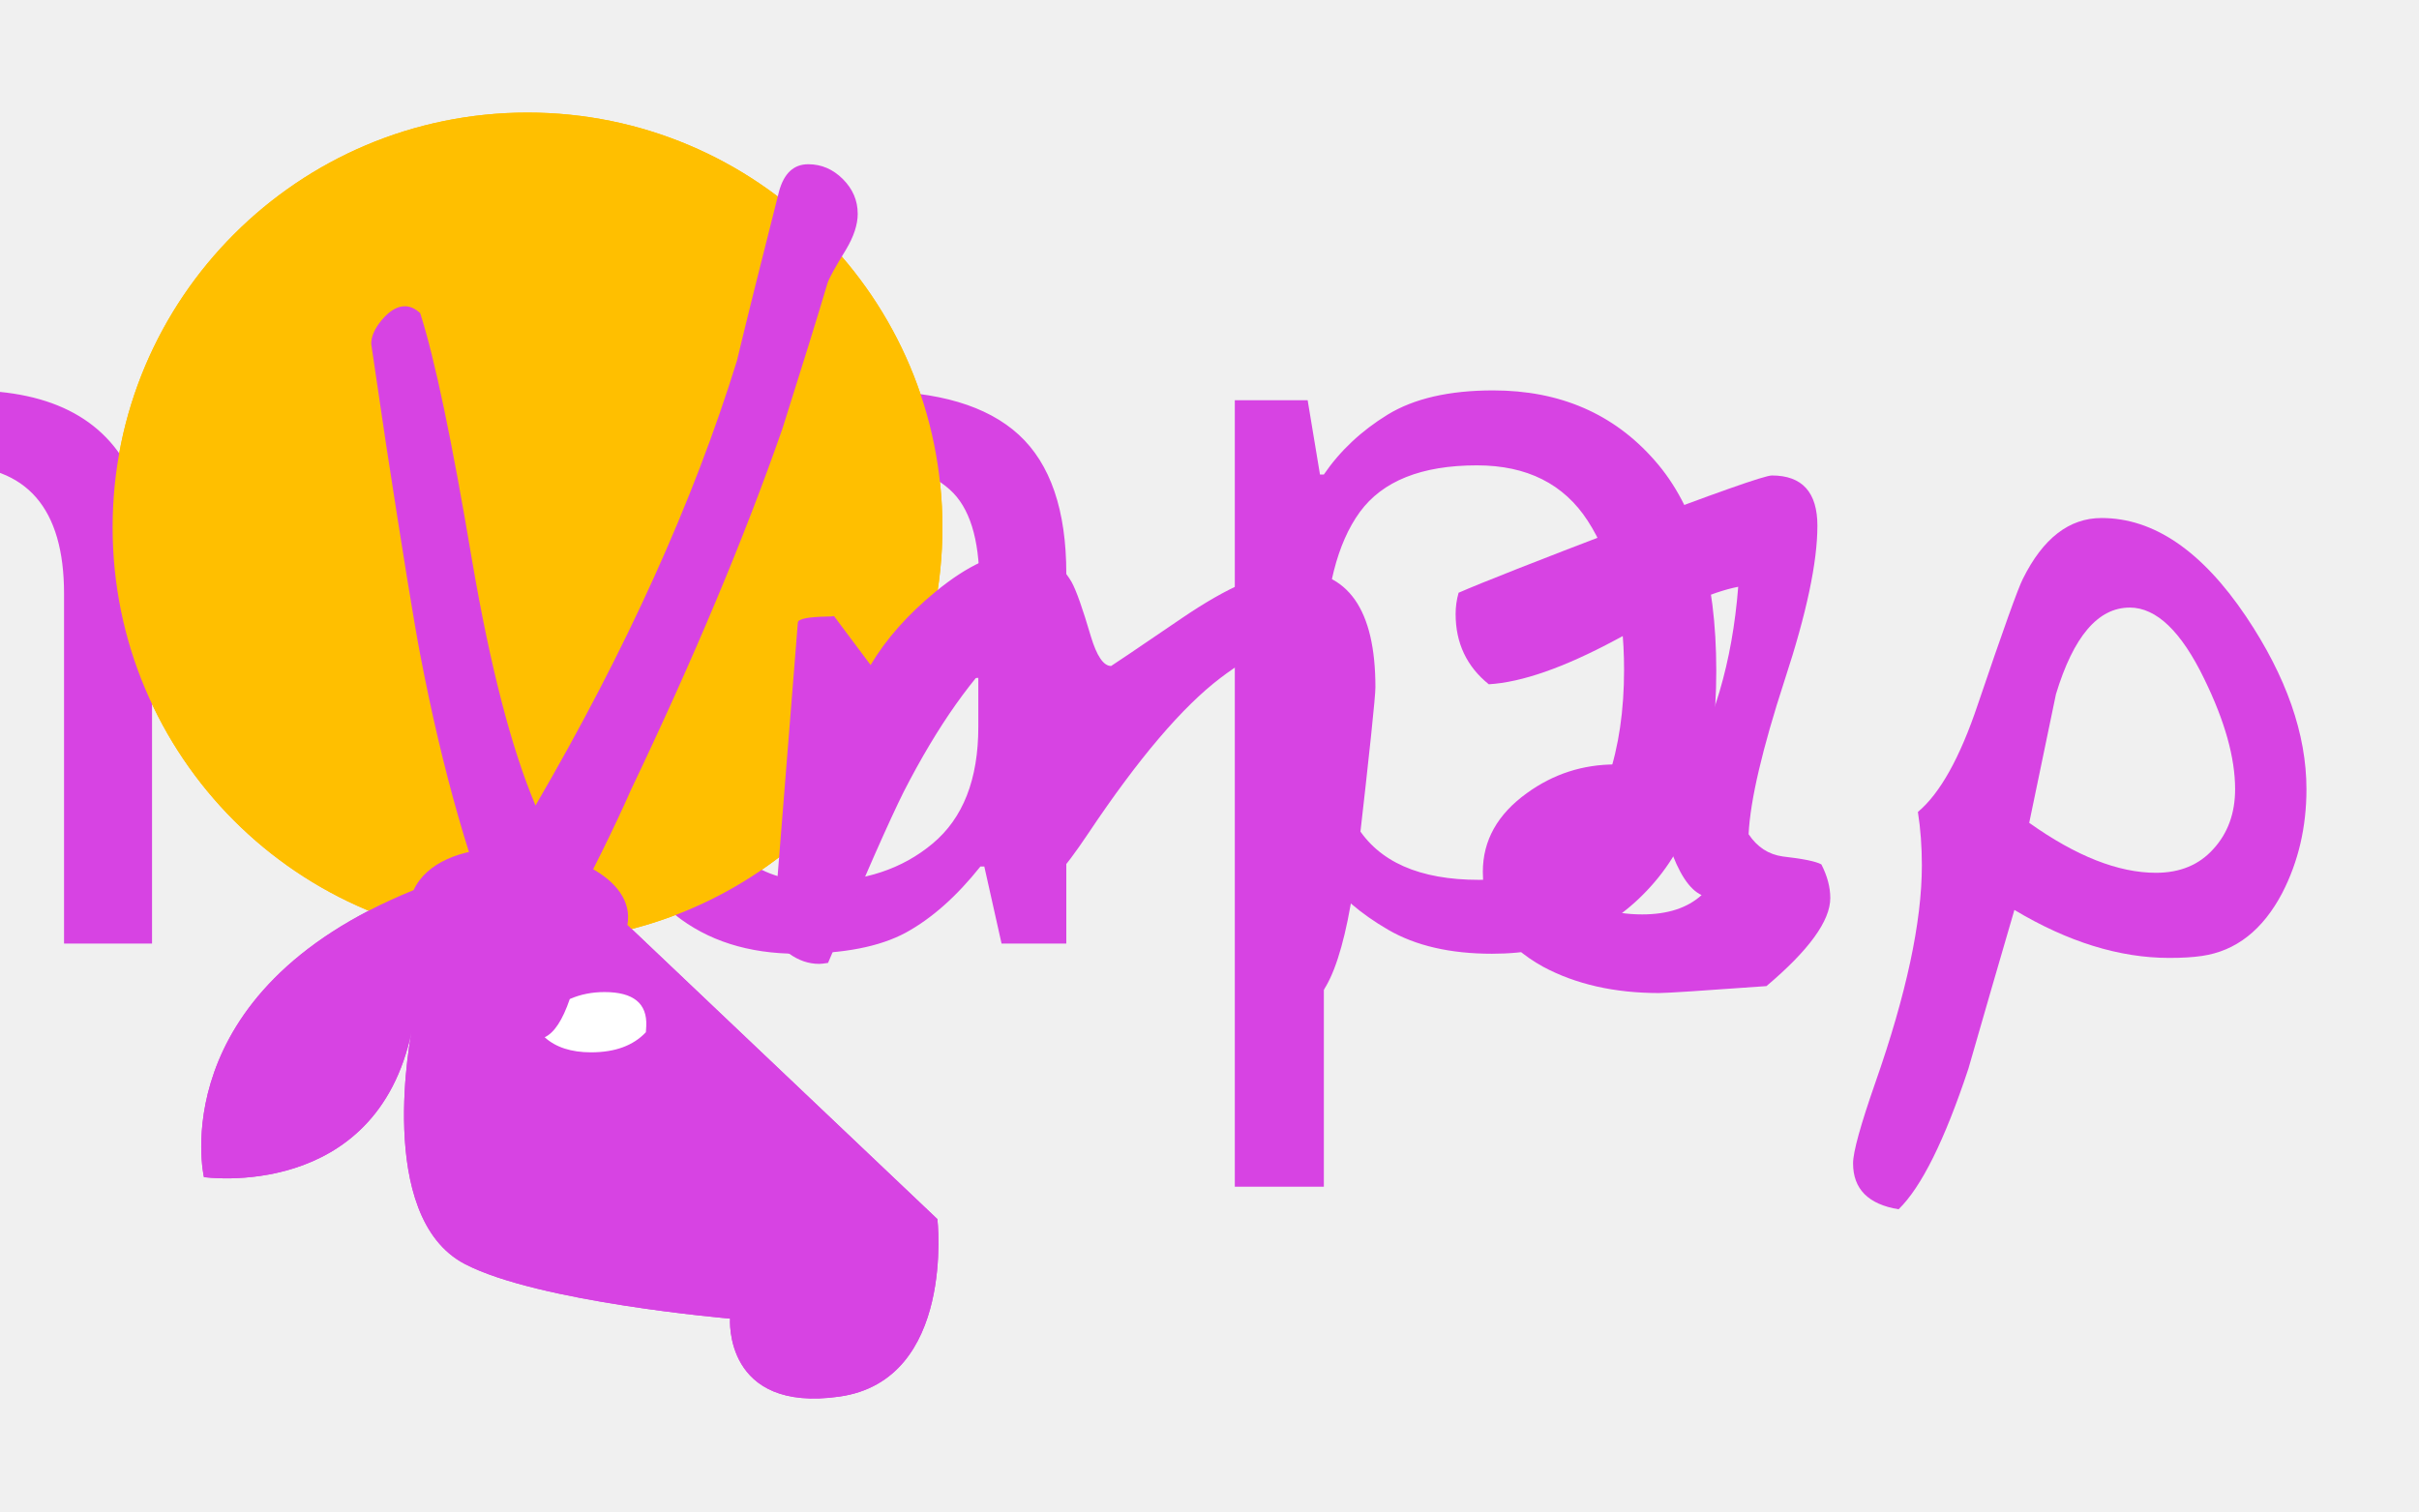
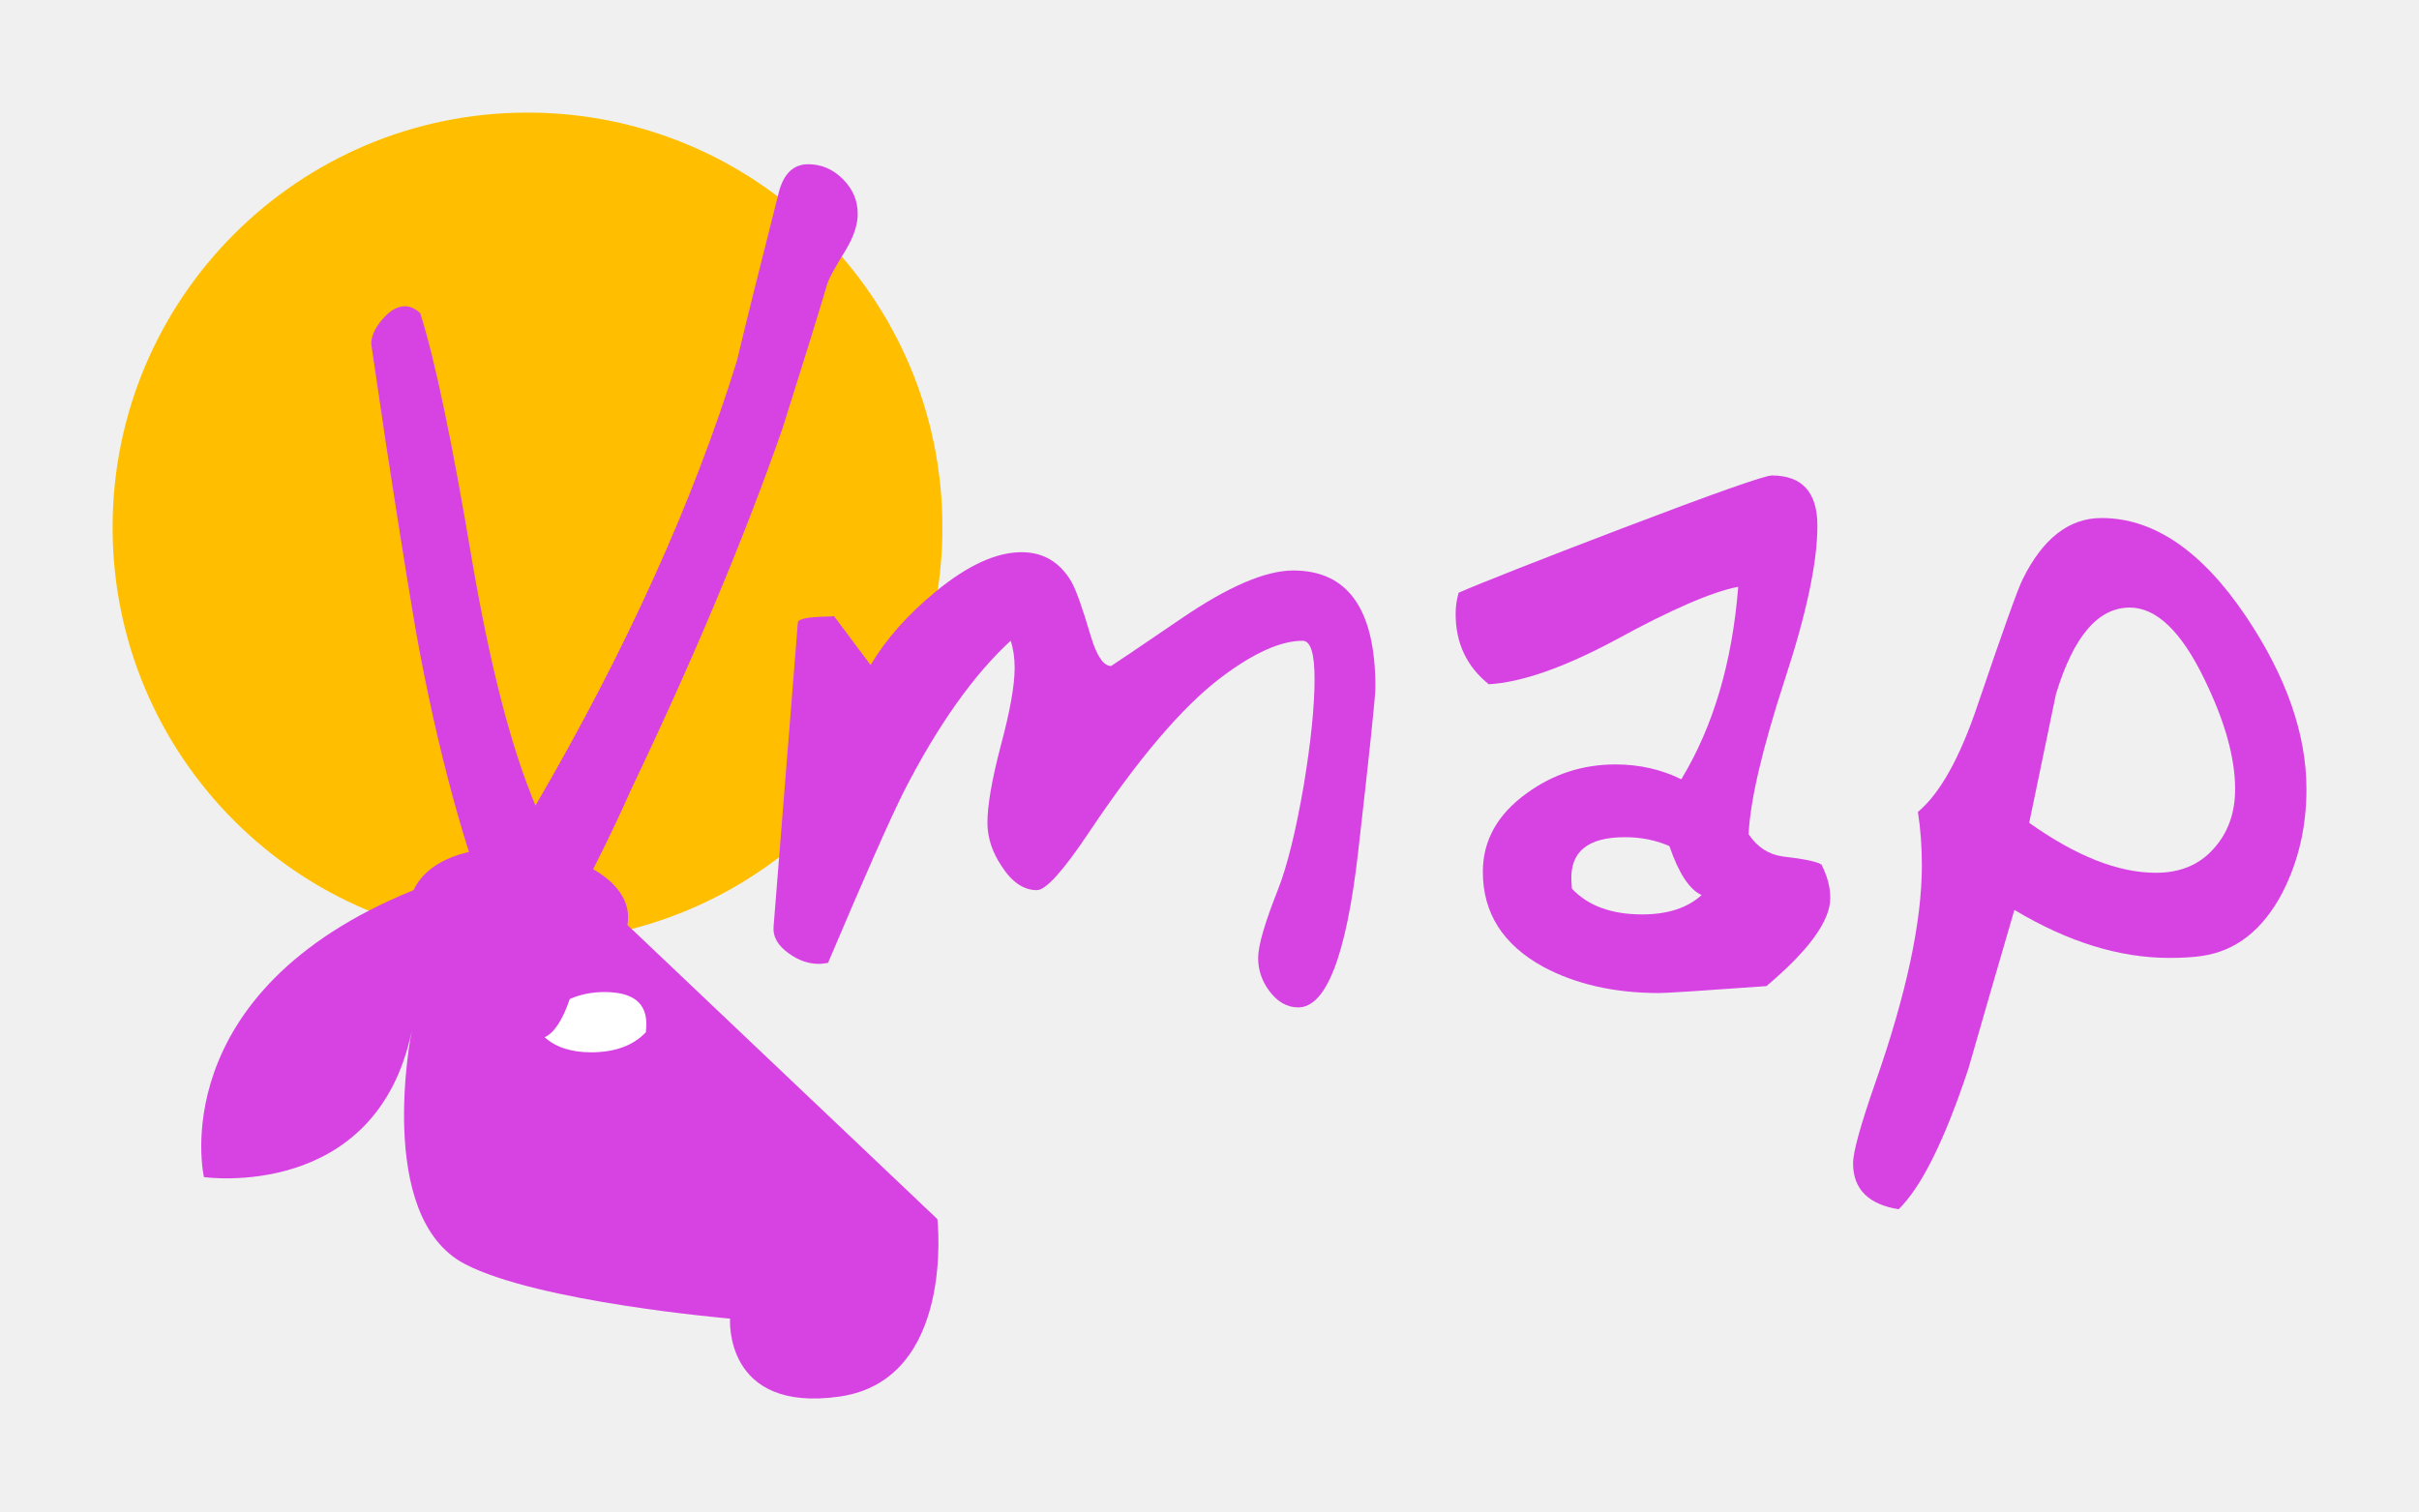
<svg xmlns="http://www.w3.org/2000/svg" width="107.393" height="67.103" viewBox="0 0 107.393 67.103" id="svg5591" version="1.1">
  <defs id="defs5593" />
  <g id="layer1" transform="translate(-385.9426,-485.8325)">
    <g transform="translate(593.9149,79.21979)" id="g4809">
-       <circle style="opacity:1;fill:#ffbf00;fill-opacity:1;stroke:none;stroke-width:1;stroke-linecap:butt;stroke-linejoin:miter;stroke-miterlimit:4;stroke-dasharray:none;stroke-dashoffset:0;stroke-opacity:1" id="circle4811" cx="-184.553" cy="430.032" r="18.42" />
-       <text id="text4813" y="448.513" x="-149.129" style="font-style:normal;font-variant:normal;font-weight:normal;font-stretch:normal;font-size:45px;line-height:125%;font-family:'Domestic Manners';-inkscape-font-specification:'Domestic Manners';text-align:center;letter-spacing:0px;word-spacing:0px;text-anchor:middle;fill:#d743e3;fill-opacity:1;stroke:none;stroke-width:1px;stroke-linecap:butt;stroke-linejoin:miter;stroke-opacity:1" xml:space="preserve">
-         <tspan y="448.513" x="-149.129" id="tspan4815">Vmap</tspan>
-       </text>
+       <path style="opacity:1;fill:#ffbf00;fill-opacity:1;stroke:none;stroke-width:1;stroke-linecap:butt;stroke-linejoin:miter;stroke-miterlimit:4;stroke-dasharray:none;stroke-dashoffset:0;stroke-opacity:1" d="m -166.133,430.032 a 18.42,18.42 0 0 1 -18.42,18.42 18.42,18.42 0 0 1 -18.42,-18.42 18.42,18.42 0 0 1 18.42,-18.42 18.42,18.42 0 0 1 18.42,18.42 z" id="circle4811" />
+       <path id="path5342" style="font-style:normal;font-variant:normal;font-weight:normal;font-stretch:normal;font-size:medium;line-height:125%;font-family:'Domestic Manners';-inkscape-font-specification:'Domestic Manners';text-align:center;letter-spacing:0px;word-spacing:0px;text-anchor:middle;fill:#d743e3;fill-opacity:1;stroke:none;stroke-width:1px;stroke-linecap:butt;stroke-linejoin:miter;stroke-opacity:1" d="m -169.893,416.103 q 0,0.725 -0.527,1.604 -0.703,1.143 -0.813,1.472 -0.637,2.153 -2,6.46 -2.527,7.251 -6.724,16.04 -1.099,2.505 -3.164,6.394 -0.593,0.879 -1.846,0.879 -0.308,0 -0.571,-0.088 -2.285,-5.383 -3.779,-13.184 -0.417,-2.175 -1.516,-9.338 -0.659,-4.417 -0.659,-4.46 0,-0.505 0.483,-1.077 0.505,-0.593 1.011,-0.593 0.352,0 0.681,0.308 0.967,3.01 2.307,11.008 1.208,7.053 2.812,10.854 6.042,-10.371 8.943,-19.753 0.593,-2.483 1.868,-7.515 0.33,-1.208 1.296,-1.208 0.879,0 1.538,0.659 0.659,0.659 0.659,1.538 z" />
+       <path id="path5344" style="font-style:normal;font-variant:normal;font-weight:normal;font-stretch:normal;font-size:medium;line-height:125%;font-family:'Domestic Manners';-inkscape-font-specification:'Domestic Manners';text-align:center;letter-spacing:0px;word-spacing:0px;text-anchor:middle;fill:#d743e3;fill-opacity:1;stroke:none;stroke-width:1px;stroke-linecap:butt;stroke-linejoin:miter;stroke-opacity:1" d="m -158.643,436.186 q 0.022,0 3.12,-2.109 3.12,-2.131 4.966,-2.131 3.647,0 3.647,5.186 0,0.615 -0.769,7.339 -0.791,6.877 -2.659,6.877 -0.747,0 -1.296,-0.747 -0.483,-0.659 -0.483,-1.45 0,-0.813 0.879,-3.032 0.615,-1.56 1.143,-4.614 0.483,-2.922 0.483,-4.746 0,-1.692 -0.527,-1.692 -1.472,0 -3.647,1.648 -2.549,1.934 -5.867,6.899 -1.692,2.527 -2.285,2.527 -0.879,0 -1.56,-1.055 -0.637,-0.945 -0.637,-1.934 0,-1.165 0.593,-3.428 0.615,-2.285 0.615,-3.45 0,-0.681 -0.176,-1.208 -2.483,2.285 -4.746,6.702 -0.923,1.846 -3.362,7.603 -0.264,0.044 -0.396,0.044 -0.703,0 -1.34,-0.461 -0.747,-0.527 -0.681,-1.208 l 1.077,-13.491 q 0.022,-0.242 1.318,-0.264 0.22,0 0.286,-0.022 l 1.626,2.175 q 1.033,-1.736 2.878,-3.252 2.131,-1.758 3.823,-1.758 1.45,0 2.219,1.318 0.308,0.549 0.857,2.417 0.396,1.318 0.901,1.318 z" />
+       <path id="path5346" style="font-style:normal;font-variant:normal;font-weight:normal;font-stretch:normal;font-size:medium;line-height:125%;font-family:'Domestic Manners';-inkscape-font-specification:'Domestic Manners';text-align:center;letter-spacing:0px;word-spacing:0px;text-anchor:middle;fill:#d743e3;fill-opacity:1;stroke:none;stroke-width:1px;stroke-linecap:butt;stroke-linejoin:miter;stroke-opacity:1" d="m -127.288,429.968 q 0,2.417 -1.45,6.833 -1.494,4.592 -1.604,6.855 0.571,0.857 1.516,0.989 1.362,0.154 1.714,0.352 0.396,0.769 0.396,1.494 0,1.516 -2.834,3.911 -4.263,0.308 -4.768,0.308 -2.966,0 -5.142,-1.165 -2.681,-1.472 -2.681,-4.219 0,-2.087 1.956,-3.494 1.758,-1.274 3.933,-1.274 1.582,0 2.922,0.659 2.131,-3.516 2.527,-8.547 -1.736,0.33 -5.471,2.373 -3.406,1.824 -5.603,1.956 -1.472,-1.187 -1.472,-3.12 0,-0.483 0.132,-0.945 1.56,-0.681 7.251,-2.856 6.174,-2.351 6.658,-2.351 2.021,0 2.021,2.241 z m -5.142,16.392 q -0.813,-0.374 -1.428,-2.175 -0.901,-0.396 -1.978,-0.396 -2.461,0 -2.373,1.934 l 0.022,0.352 q 1.077,1.143 3.12,1.143 1.692,0 2.637,-0.857 z" />
+       <path id="path5348" style="font-style:normal;font-variant:normal;font-weight:normal;font-stretch:normal;font-size:medium;line-height:125%;font-family:'Domestic Manners';-inkscape-font-specification:'Domestic Manners';text-align:center;letter-spacing:0px;word-spacing:0px;text-anchor:middle;fill:#d743e3;fill-opacity:1;stroke:none;stroke-width:1px;stroke-linecap:butt;stroke-linejoin:miter;stroke-opacity:1" d="m -111.665,449.15 q -3.318,0 -6.877,-2.131 -1.033,3.538 -2.043,7.053 -1.582,4.768 -3.098,6.24 -2.021,-0.33 -2.021,-2.043 0,-0.747 0.989,-3.582 2.065,-5.889 2.065,-9.646 0,-1.252 -0.176,-2.373 1.472,-1.23 2.659,-4.768 1.692,-4.988 2,-5.581 1.34,-2.703 3.494,-2.703 3.472,0 6.416,4.373 2.681,3.999 2.681,7.668 0,2.527 -1.077,4.614 -1.296,2.461 -3.56,2.791 -0.593,0.088 -1.45,0.088 z m -1.758,-15.557 q -2.109,0 -3.274,3.845 -0.593,2.856 -1.187,5.713 3.12,2.219 5.625,2.219 1.604,0 2.549,-1.055 0.967,-1.055 0.967,-2.659 0,-2.087 -1.362,-4.878 -1.538,-3.186 -3.318,-3.186 z" />
      <path style="fill:#d743e3;fill-opacity:1;fill-rule:evenodd;stroke:none;stroke-width:1px;stroke-linecap:butt;stroke-linejoin:miter;stroke-opacity:1" d="m -185.767,444.276 c -1.698,0.048 -3.263,0.618 -3.843,1.863 -11.189,4.544 -9.309,12.744 -9.309,12.744 0,0 7.644,1.1 9.224,-6.483 0,0 -1.658,8.232 2.35,10.337 3.245,1.704 11.784,2.43 11.784,2.43 0,0 -0.294,4.199 4.861,3.462 5.155,-0.736 4.344,-7.88 4.344,-7.88 l -13.762,-13.063 c 0.381,-2.117 -2.819,-3.489 -5.649,-3.41 z" id="path4831" />
-       <g style="font-style:normal;font-variant:normal;font-weight:normal;font-stretch:normal;font-size:45px;line-height:125%;font-family:'Domestic Manners';-inkscape-font-specification:'Domestic Manners';text-align:center;letter-spacing:0px;word-spacing:0px;text-anchor:middle;fill:#000000;fill-opacity:1;stroke:none;stroke-width:1px;stroke-linecap:butt;stroke-linejoin:miter;stroke-opacity:1" id="text4898" transform="matrix(-0.7803886,0,0,0.7803886,-320.273,94.35582)">
-         <path d="m -174.89,459.152 c -0.542,-0.249 -1.018,-0.974 -1.428,-2.175 -0.601,-0.264 -1.26,-0.396 -1.978,-0.396 -1.641,0 -2.432,0.645 -2.373,1.934 l 0.022,0.352 c 0.718,0.762 1.758,1.143 3.12,1.143 1.128,0 2.007,-0.286 2.637,-0.857 z" id="path4903" style="fill:#ffffff" />
-       </g>
-     </g>
-     <g id="g5617" transform="translate(593.9149,79.21979)">
-       <circle r="18.42" cy="430.032" cx="-184.553" id="circle5619" style="opacity:1;fill:#ffbf00;fill-opacity:1;stroke:none;stroke-width:1;stroke-linecap:butt;stroke-linejoin:miter;stroke-miterlimit:4;stroke-dasharray:none;stroke-dashoffset:0;stroke-opacity:1" />
-       <g style="font-style:normal;font-variant:normal;font-weight:normal;font-stretch:normal;font-size:45px;line-height:125%;font-family:'Domestic Manners';-inkscape-font-specification:'Domestic Manners';text-align:center;letter-spacing:0px;word-spacing:0px;text-anchor:middle;fill:#d743e3;fill-opacity:1;stroke:none;stroke-width:1px;stroke-linecap:butt;stroke-linejoin:miter;stroke-opacity:1" id="text5621">
-         <path d="m -169.893,416.103 q 0,0.725 -0.527,1.604 -0.703,1.143 -0.813,1.472 -0.637,2.153 -2,6.46 -2.527,7.251 -6.724,16.04 -1.099,2.505 -3.164,6.394 -0.593,0.879 -1.846,0.879 -0.308,0 -0.571,-0.088 -2.285,-5.383 -3.779,-13.184 -0.417,-2.175 -1.516,-9.338 -0.659,-4.417 -0.659,-4.46 0,-0.505 0.483,-1.077 0.505,-0.593 1.011,-0.593 0.352,0 0.681,0.308 0.967,3.01 2.307,11.008 1.208,7.053 2.812,10.854 6.042,-10.371 8.943,-19.753 0.593,-2.483 1.868,-7.515 0.33,-1.208 1.296,-1.208 0.879,0 1.538,0.659 0.659,0.659 0.659,1.538 z" style="" id="path3348" />
-         <path d="m -158.643,436.186 q 0.022,0 3.12,-2.109 3.12,-2.131 4.966,-2.131 3.647,0 3.647,5.186 0,0.615 -0.769,7.339 -0.791,6.877 -2.659,6.877 -0.747,0 -1.296,-0.747 -0.483,-0.659 -0.483,-1.45 0,-0.813 0.879,-3.032 0.615,-1.56 1.143,-4.614 0.483,-2.922 0.483,-4.746 0,-1.692 -0.527,-1.692 -1.472,0 -3.647,1.648 -2.549,1.934 -5.867,6.899 -1.692,2.527 -2.285,2.527 -0.879,0 -1.56,-1.055 -0.637,-0.945 -0.637,-1.934 0,-1.165 0.593,-3.428 0.615,-2.285 0.615,-3.45 0,-0.681 -0.176,-1.208 -2.483,2.285 -4.746,6.702 -0.923,1.846 -3.362,7.603 -0.264,0.044 -0.396,0.044 -0.703,0 -1.34,-0.461 -0.747,-0.527 -0.681,-1.208 l 1.077,-13.491 q 0.022,-0.242 1.318,-0.264 0.22,0 0.286,-0.022 l 1.626,2.175 q 1.033,-1.736 2.878,-3.252 2.131,-1.758 3.823,-1.758 1.45,0 2.219,1.318 0.308,0.549 0.857,2.417 0.396,1.318 0.901,1.318 z" style="" id="path3350" />
-         <path d="m -127.288,429.968 q 0,2.417 -1.45,6.833 -1.494,4.592 -1.604,6.855 0.571,0.857 1.516,0.989 1.362,0.154 1.714,0.352 0.396,0.769 0.396,1.494 0,1.516 -2.834,3.911 -4.263,0.308 -4.768,0.308 -2.966,0 -5.142,-1.165 -2.681,-1.472 -2.681,-4.219 0,-2.087 1.956,-3.494 1.758,-1.274 3.933,-1.274 1.582,0 2.922,0.659 2.131,-3.516 2.527,-8.547 -1.736,0.33 -5.471,2.373 -3.406,1.824 -5.603,1.956 -1.472,-1.187 -1.472,-3.12 0,-0.483 0.132,-0.945 1.56,-0.681 7.251,-2.856 6.174,-2.351 6.658,-2.351 2.021,0 2.021,2.241 z m -5.142,16.392 q -0.813,-0.374 -1.428,-2.175 -0.901,-0.396 -1.978,-0.396 -2.461,0 -2.373,1.934 l 0.022,0.352 q 1.077,1.143 3.12,1.143 1.692,0 2.637,-0.857 z" style="" id="path3352" />
-         <path d="m -111.665,449.15 q -3.318,0 -6.877,-2.131 -1.033,3.538 -2.043,7.053 -1.582,4.768 -3.098,6.24 -2.021,-0.33 -2.021,-2.043 0,-0.747 0.989,-3.582 2.065,-5.889 2.065,-9.646 0,-1.252 -0.176,-2.373 1.472,-1.23 2.659,-4.768 1.692,-4.988 2,-5.581 1.34,-2.703 3.494,-2.703 3.472,0 6.416,4.373 2.681,3.999 2.681,7.668 0,2.527 -1.077,4.614 -1.296,2.461 -3.56,2.791 -0.593,0.088 -1.45,0.088 z m -1.758,-15.557 q -2.109,0 -3.274,3.845 -0.593,2.856 -1.187,5.713 3.12,2.219 5.625,2.219 1.604,0 2.549,-1.055 0.967,-1.055 0.967,-2.659 0,-2.087 -1.362,-4.878 -1.538,-3.186 -3.318,-3.186 z" style="" id="path3354" />
-       </g>
-       <path id="path5625" d="m -185.767,444.276 c -1.698,0.048 -3.263,0.618 -3.843,1.863 -11.189,4.544 -9.309,12.744 -9.309,12.744 0,0 7.644,1.1 9.224,-6.483 0,0 -1.658,8.232 2.35,10.337 3.245,1.704 11.784,2.43 11.784,2.43 0,0 -0.294,4.199 4.861,3.462 5.155,-0.736 4.344,-7.88 4.344,-7.88 l -13.762,-13.063 c 0.381,-2.117 -2.819,-3.489 -5.649,-3.41 z" style="fill:#d743e3;fill-opacity:1;fill-rule:evenodd;stroke:none;stroke-width:1px;stroke-linecap:butt;stroke-linejoin:miter;stroke-opacity:1" />
-       <g transform="matrix(-0.7803886,0,0,0.7803886,-320.273,94.35582)" id="g5627" style="font-style:normal;font-variant:normal;font-weight:normal;font-stretch:normal;font-size:45px;line-height:125%;font-family:'Domestic Manners';-inkscape-font-specification:'Domestic Manners';text-align:center;letter-spacing:0px;word-spacing:0px;text-anchor:middle;fill:#000000;fill-opacity:1;stroke:none;stroke-width:1px;stroke-linecap:butt;stroke-linejoin:miter;stroke-opacity:1">
-         <path style="fill:#ffffff" id="path5629" d="m -174.89,459.152 c -0.542,-0.249 -1.018,-0.974 -1.428,-2.175 -0.601,-0.264 -1.26,-0.396 -1.978,-0.396 -1.641,0 -2.432,0.645 -2.373,1.934 l 0.022,0.352 c 0.718,0.762 1.758,1.143 3.12,1.143 1.128,0 2.007,-0.286 2.637,-0.857 z" />
-       </g>
+       <path style="font-style:normal;font-variant:normal;font-weight:normal;font-stretch:normal;font-size:medium;line-height:125%;font-family:'Domestic Manners';-inkscape-font-specification:'Domestic Manners';text-align:center;letter-spacing:0px;word-spacing:0px;text-anchor:middle;fill:#ffffff;fill-opacity:1;stroke:none;stroke-width:1px;stroke-linecap:butt;stroke-linejoin:miter;stroke-opacity:1" id="path4903" d="m -183.791,452.673 c 0.423,-0.194 0.794,-0.76 1.115,-1.698 0.469,-0.206 0.983,-0.309 1.543,-0.309 1.28,0 1.898,0.503 1.852,1.509 l -0.017,0.274 c -0.56,0.594 -1.372,0.892 -2.435,0.892 -0.88,0 -1.566,-0.223 -2.058,-0.669 z" />
    </g>
  </g>
</svg>
